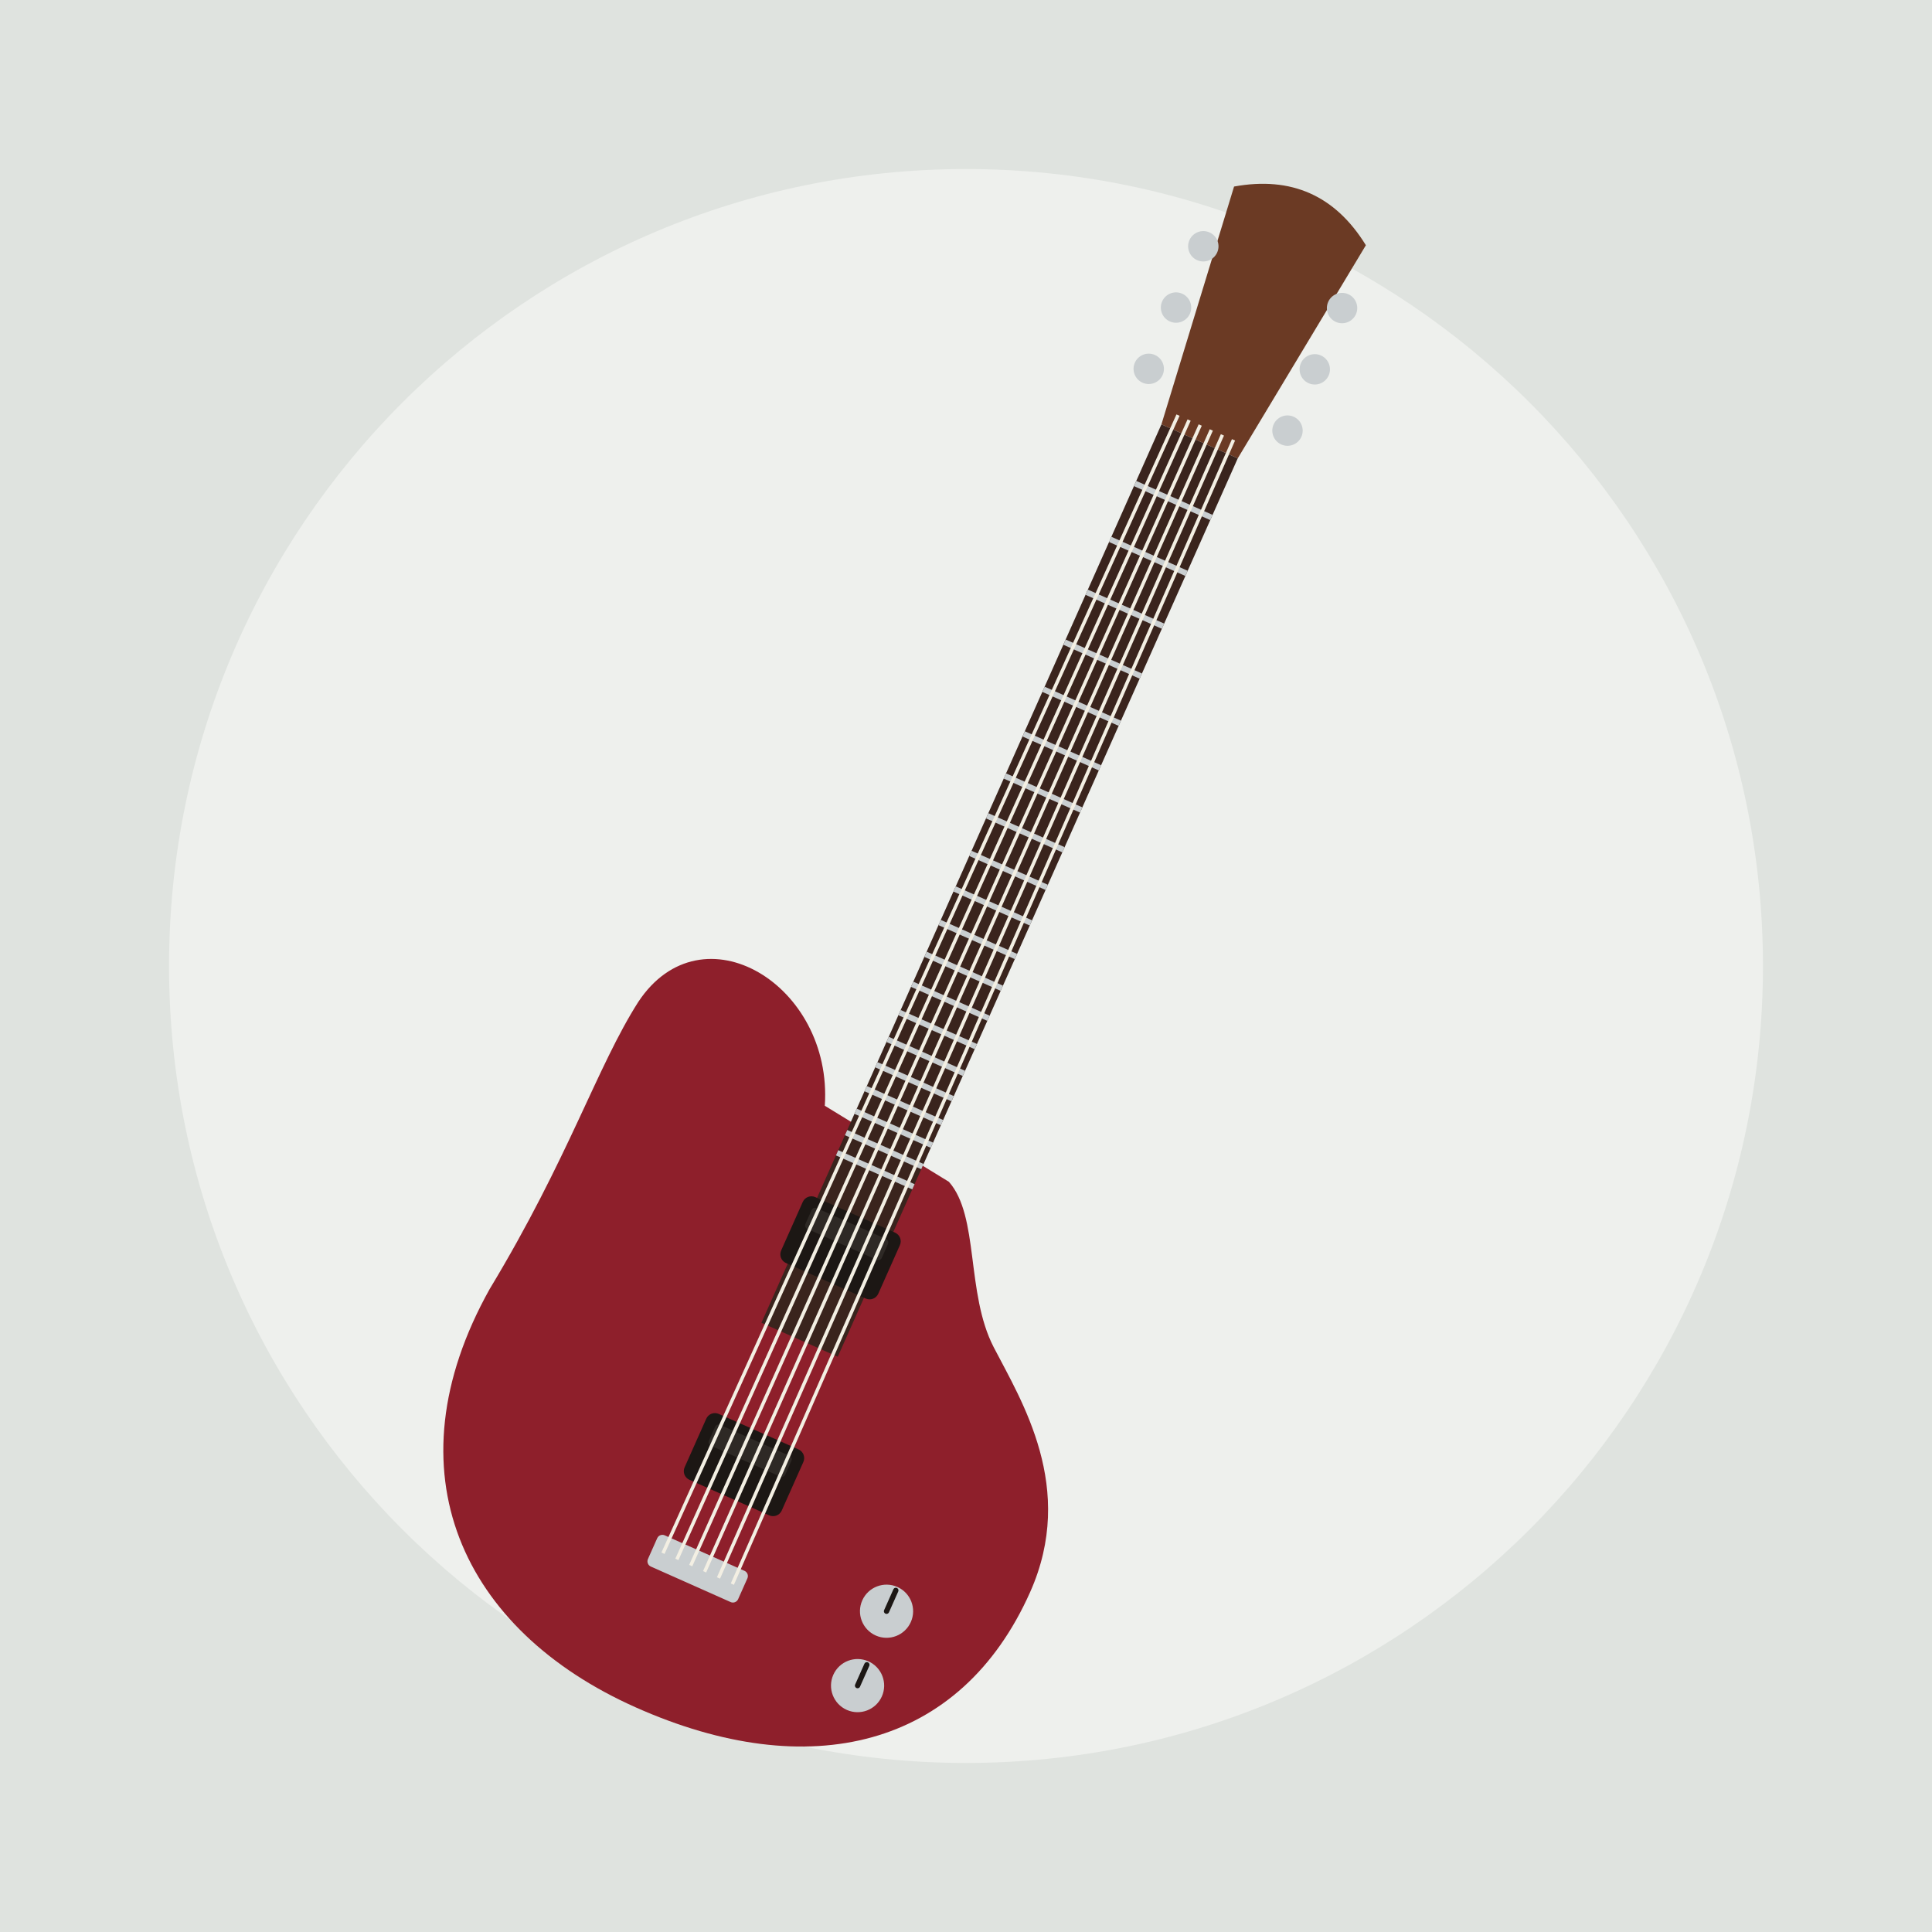
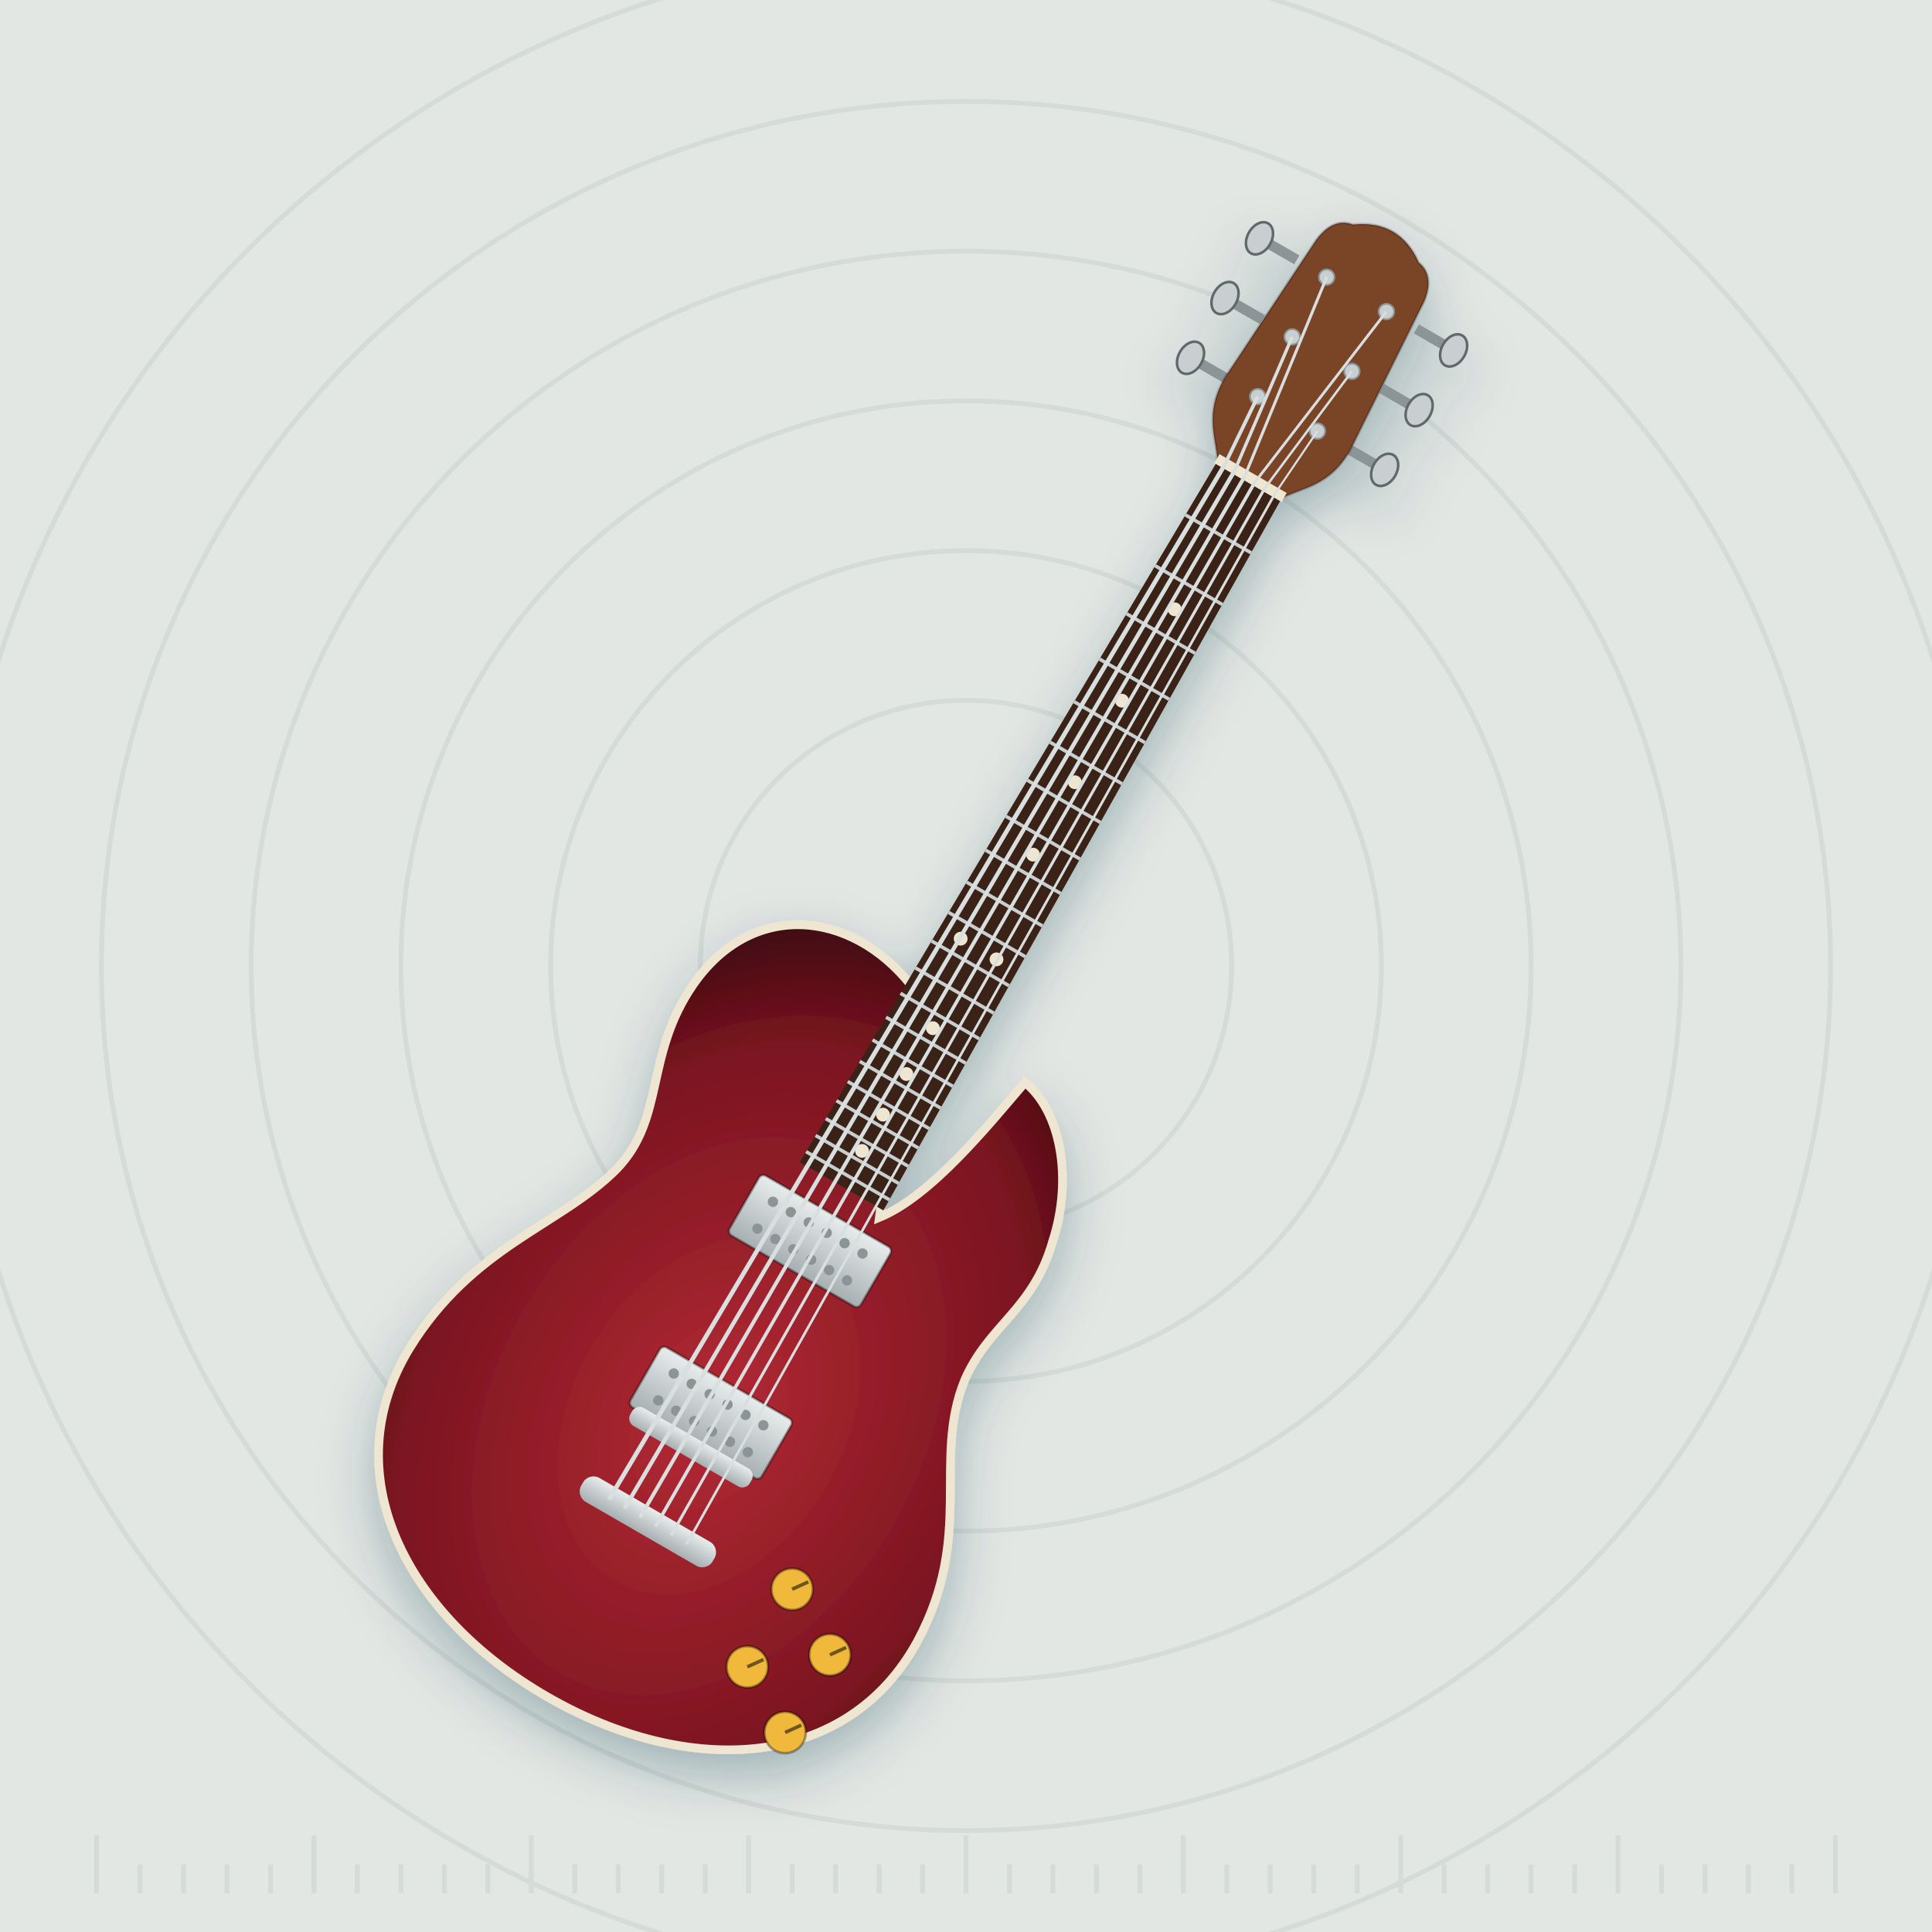
<svg xmlns="http://www.w3.org/2000/svg" viewBox="0 0 800 800">
-   <defs />
-   <rect x="0" y="0" width="800" height="800" fill="#dfe3df" rx="0" />
-   <circle cx="400" cy="400" r="330" fill="#eef0ed" />
-   <g transform="translate(400 400) rotate(24) scale(0.7861272) translate(0 217.5)">
-     <path d="M-38,-120 C-60,-180 -140,-190 -150,-130 C-156,-90 -150,-40 -160,40 C-170,150 -100,210 0,210 C100,210 165,160 165,70 C165,10 120,-20 95,-40 C70,-60 60,-100 38,-110 Z" fill="#8e1f2b" />
-     <path d="M-22,-520 L-38,-650 Q0,-676 38,-650 L22,-520 Z" fill="#6b3a24" />
-     <circle cx="-40" cy="-544" r="8" fill="#c9ced0" />
-     <circle cx="40" cy="-544" r="8" fill="#c9ced0" />
-     <circle cx="-40" cy="-579.333" r="8" fill="#c9ced0" />
-     <circle cx="40" cy="-579.333" r="8" fill="#c9ced0" />
-     <circle cx="-40" cy="-614.667" r="8" fill="#c9ced0" />
-     <circle cx="40" cy="-614.667" r="8" fill="#c9ced0" />
-     <rect x="-22" y="-520" width="44" height="518" fill="#3a241d" rx="0" />
-     <line x1="-22" y1="-485.9" x2="22" y2="-485.9" stroke="#c9ced0" stroke-width="3" />
-     <line x1="-22" y1="-453.675" x2="22" y2="-453.675" stroke="#c9ced0" stroke-width="3" />
-     <line x1="-22" y1="-423.223" x2="22" y2="-423.223" stroke="#c9ced0" stroke-width="3" />
-     <line x1="-22" y1="-394.446" x2="22" y2="-394.446" stroke="#c9ced0" stroke-width="3" />
-     <line x1="-22" y1="-367.252" x2="22" y2="-367.252" stroke="#c9ced0" stroke-width="3" />
-     <line x1="-22" y1="-341.553" x2="22" y2="-341.553" stroke="#c9ced0" stroke-width="3" />
-     <line x1="-22" y1="-317.267" x2="22" y2="-317.267" stroke="#c9ced0" stroke-width="3" />
-     <line x1="-22" y1="-294.318" x2="22" y2="-294.318" stroke="#c9ced0" stroke-width="3" />
-     <line x1="-22" y1="-272.63" x2="22" y2="-272.63" stroke="#c9ced0" stroke-width="3" />
-     <line x1="-22" y1="-252.135" x2="22" y2="-252.135" stroke="#c9ced0" stroke-width="3" />
-     <line x1="-22" y1="-232.768" x2="22" y2="-232.768" stroke="#c9ced0" stroke-width="3" />
-     <line x1="-22" y1="-214.466" x2="22" y2="-214.466" stroke="#c9ced0" stroke-width="3" />
-     <line x1="-22" y1="-197.17" x2="22" y2="-197.17" stroke="#c9ced0" stroke-width="3" />
-     <line x1="-22" y1="-180.826" x2="22" y2="-180.826" stroke="#c9ced0" stroke-width="3" />
-     <line x1="-22" y1="-165.38" x2="22" y2="-165.38" stroke="#c9ced0" stroke-width="3" />
-     <line x1="-22" y1="-150.784" x2="22" y2="-150.784" stroke="#c9ced0" stroke-width="3" />
-     <line x1="-22" y1="-136.991" x2="22" y2="-136.991" stroke="#c9ced0" stroke-width="3" />
-     <line x1="-22" y1="-123.957" x2="22" y2="-123.957" stroke="#c9ced0" stroke-width="3" />
-     <line x1="-22" y1="-111.639" x2="22" y2="-111.639" stroke="#c9ced0" stroke-width="3" />
-     <line x1="-22" y1="-99.999" x2="22" y2="-99.999" stroke="#c9ced0" stroke-width="3" />
-     <rect x="-28" y="-74" width="56" height="38" fill="#1c1714" rx="5" />
-     <rect x="-22" y="-69" width="44" height="12" fill="#2e2925" rx="2" />
-     <rect x="-28" y="51" width="56" height="38" fill="#1c1714" rx="5" />
-     <rect x="-22" y="56" width="44" height="12" fill="#2e2925" rx="2" />
-     <rect x="-26" y="121" width="52" height="18" fill="#c9ced0" rx="3" />
-     <line x1="-16" y1="-528" x2="-20" y2="130" stroke="#f3efe3" stroke-width="1.8" />
-     <line x1="-9.6" y1="-528" x2="-12" y2="130" stroke="#f3efe3" stroke-width="1.8" />
-     <line x1="-3.2" y1="-528" x2="-4" y2="130" stroke="#f3efe3" stroke-width="1.8" />
-     <line x1="3.2" y1="-528" x2="4" y2="130" stroke="#f3efe3" stroke-width="1.8" />
-     <line x1="9.6" y1="-528" x2="12" y2="130" stroke="#f3efe3" stroke-width="1.8" />
-     <line x1="16" y1="-528" x2="20" y2="130" stroke="#f3efe3" stroke-width="1.8" />
-     <circle cx="100" cy="110" r="14" fill="#c9ced0" />
-     <line x1="100" y1="110" x2="100" y2="98" stroke="#1c1714" stroke-width="2.8" stroke-linecap="round" />
-     <circle cx="102" cy="152" r="14" fill="#c9ced0" />
-     <line x1="102" y1="152" x2="102" y2="140" stroke="#1c1714" stroke-width="2.8" stroke-linecap="round" />
+   <defs>
+     <filter id="s" x="-15%" y="-15%" width="130%" height="130%">
+       <feDropShadow dx="0" dy="9" stdDeviation="11" flood-color="#10394A" flood-opacity=".3" />
+     </filter>
+     <radialGradient id="g0" cx="0.5" cy="0.6" r="0.65">
+       <stop offset="0" stop-color="#B32A34" />
+       <stop offset="0.75" stop-color="#7A1420" />
+       <stop offset="1" stop-color="#3E0910" />
+     </radialGradient>
+     <linearGradient id="g1" x1="0" y1="0" x2="0" y2="1">
+       <stop offset="0" stop-color="#E8ECEC" />
+       <stop offset="1" stop-color="#A6AFB1" />
+     </linearGradient>
+   </defs>
+   <rect x="0" y="0" width="800" height="800" fill="#E3E7E4" />
+   <circle cx="400" cy="400" r="110" fill="none" stroke="#D5DBD7" stroke-width="2" />
+   <circle cx="400" cy="400" r="172" fill="none" stroke="#D5DBD7" stroke-width="2" />
+   <circle cx="400" cy="400" r="234" fill="none" stroke="#D5DBD7" stroke-width="2" />
+   <circle cx="400" cy="400" r="296" fill="none" stroke="#D5DBD7" stroke-width="2" />
+   <circle cx="400" cy="400" r="358" fill="none" stroke="#D5DBD7" stroke-width="2" />
+   <circle cx="400" cy="400" r="420" fill="none" stroke="#D5DBD7" stroke-width="2" />
+   <line x1="40" y1="760" x2="40" y2="784" stroke="#D5DBD7" stroke-width="2" />
+   <line x1="58" y1="772" x2="58" y2="784" stroke="#D5DBD7" stroke-width="2" />
+   <line x1="76" y1="772" x2="76" y2="784" stroke="#D5DBD7" stroke-width="2" />
+   <line x1="94" y1="772" x2="94" y2="784" stroke="#D5DBD7" stroke-width="2" />
+   <line x1="112" y1="772" x2="112" y2="784" stroke="#D5DBD7" stroke-width="2" />
+   <line x1="130" y1="760" x2="130" y2="784" stroke="#D5DBD7" stroke-width="2" />
+   <line x1="148" y1="772" x2="148" y2="784" stroke="#D5DBD7" stroke-width="2" />
+   <line x1="166" y1="772" x2="166" y2="784" stroke="#D5DBD7" stroke-width="2" />
+   <line x1="184" y1="772" x2="184" y2="784" stroke="#D5DBD7" stroke-width="2" />
+   <line x1="202" y1="772" x2="202" y2="784" stroke="#D5DBD7" stroke-width="2" />
+   <line x1="220" y1="760" x2="220" y2="784" stroke="#D5DBD7" stroke-width="2" />
+   <line x1="238" y1="772" x2="238" y2="784" stroke="#D5DBD7" stroke-width="2" />
+   <line x1="256" y1="772" x2="256" y2="784" stroke="#D5DBD7" stroke-width="2" />
+   <line x1="274" y1="772" x2="274" y2="784" stroke="#D5DBD7" stroke-width="2" />
+   <line x1="292" y1="772" x2="292" y2="784" stroke="#D5DBD7" stroke-width="2" />
+   <line x1="310" y1="760" x2="310" y2="784" stroke="#D5DBD7" stroke-width="2" />
+   <line x1="328" y1="772" x2="328" y2="784" stroke="#D5DBD7" stroke-width="2" />
+   <line x1="346" y1="772" x2="346" y2="784" stroke="#D5DBD7" stroke-width="2" />
+   <line x1="364" y1="772" x2="364" y2="784" stroke="#D5DBD7" stroke-width="2" />
+   <line x1="382" y1="772" x2="382" y2="784" stroke="#D5DBD7" stroke-width="2" />
+   <line x1="400" y1="760" x2="400" y2="784" stroke="#D5DBD7" stroke-width="2" />
+   <line x1="418" y1="772" x2="418" y2="784" stroke="#D5DBD7" stroke-width="2" />
+   <line x1="436" y1="772" x2="436" y2="784" stroke="#D5DBD7" stroke-width="2" />
+   <line x1="454" y1="772" x2="454" y2="784" stroke="#D5DBD7" stroke-width="2" />
+   <line x1="472" y1="772" x2="472" y2="784" stroke="#D5DBD7" stroke-width="2" />
+   <line x1="490" y1="760" x2="490" y2="784" stroke="#D5DBD7" stroke-width="2" />
+   <line x1="508" y1="772" x2="508" y2="784" stroke="#D5DBD7" stroke-width="2" />
+   <line x1="526" y1="772" x2="526" y2="784" stroke="#D5DBD7" stroke-width="2" />
+   <line x1="544" y1="772" x2="544" y2="784" stroke="#D5DBD7" stroke-width="2" />
+   <line x1="562" y1="772" x2="562" y2="784" stroke="#D5DBD7" stroke-width="2" />
+   <line x1="580" y1="760" x2="580" y2="784" stroke="#D5DBD7" stroke-width="2" />
+   <line x1="598" y1="772" x2="598" y2="784" stroke="#D5DBD7" stroke-width="2" />
+   <line x1="616" y1="772" x2="616" y2="784" stroke="#D5DBD7" stroke-width="2" />
+   <line x1="634" y1="772" x2="634" y2="784" stroke="#D5DBD7" stroke-width="2" />
+   <line x1="652" y1="772" x2="652" y2="784" stroke="#D5DBD7" stroke-width="2" />
+   <line x1="670" y1="760" x2="670" y2="784" stroke="#D5DBD7" stroke-width="2" />
+   <line x1="688" y1="772" x2="688" y2="784" stroke="#D5DBD7" stroke-width="2" />
+   <line x1="706" y1="772" x2="706" y2="784" stroke="#D5DBD7" stroke-width="2" />
+   <line x1="724" y1="772" x2="724" y2="784" stroke="#D5DBD7" stroke-width="2" />
+   <line x1="742" y1="772" x2="742" y2="784" stroke="#D5DBD7" stroke-width="2" />
+   <line x1="760" y1="760" x2="760" y2="784" stroke="#D5DBD7" stroke-width="2" />
+   <g filter="url(#s)">
+     <g transform="translate(400 402) rotate(30) scale(0.714) translate(0 -29)">
+       <rect x="-58" y="-347" width="18" height="6" fill="#8B9496" />
+       <ellipse cx="-65" cy="-344" rx="7" ry="10" fill="#C9CFD0" stroke="#5F686A" stroke-width="1.5" />
+       <rect x="-58" y="-387" width="18" height="6" fill="#8B9496" />
+       <ellipse cx="-65" cy="-384" rx="7" ry="10" fill="#C9CFD0" stroke="#5F686A" stroke-width="1.5" />
+       <rect x="-58" y="-427" width="18" height="6" fill="#8B9496" />
+       <ellipse cx="-65" cy="-424" rx="7" ry="10" fill="#C9CFD0" stroke="#5F686A" stroke-width="1.5" />
+       <rect x="40" y="-427" width="18" height="6" fill="#8B9496" />
+       <ellipse cx="65" cy="-424" rx="7" ry="10" fill="#C9CFD0" stroke="#5F686A" stroke-width="1.5" />
+       <rect x="40" y="-387" width="18" height="6" fill="#8B9496" />
+       <ellipse cx="65" cy="-384" rx="7" ry="10" fill="#C9CFD0" stroke="#5F686A" stroke-width="1.5" />
+       <rect x="40" y="-347" width="18" height="6" fill="#8B9496" />
+       <ellipse cx="65" cy="-344" rx="7" ry="10" fill="#C9CFD0" stroke="#5F686A" stroke-width="1.5" />
+       <path d="M -21.5 -300 C -29.5 -312 -42 -320 -42 -344 L -36 -440 Q -34 -456 -22 -458 Q 0 -474 22 -458 Q 34 -456 36 -440 L 42 -344 C 42 -320 29.5 -312 21.5 -300 Z" fill="#7A4426" stroke="#0003" stroke-width="1.5" />
+       <circle cx="-20" cy="-344" r="4.5" fill="#C9CFD0" stroke="#8B9496" stroke-width="1" />
+       <circle cx="-20" cy="-384" r="4.5" fill="#C9CFD0" stroke="#8B9496" stroke-width="1" />
+       <circle cx="-20" cy="-424" r="4.5" fill="#C9CFD0" stroke="#8B9496" stroke-width="1" />
+       <circle cx="20" cy="-424" r="4.5" fill="#C9CFD0" stroke="#8B9496" stroke-width="1" />
+       <circle cx="20" cy="-384" r="4.5" fill="#C9CFD0" stroke="#8B9496" stroke-width="1" />
+       <circle cx="20" cy="-344" r="4.5" fill="#C9CFD0" stroke="#8B9496" stroke-width="1" />
+       <path d="M -24 52 C -75 32 -128 55 -133 115 C -137 165 -108 190 -118 230 C -130 275 -168 310 -170 380 C -172 465 -95 515 0 515 C 95 515 172 465 170 380 C 168 310 125 285 118 235 C 114 200 132 180 122 140 C 114 102 88 72 62 68 C 56 100 48 152 28 178 Z" fill="url(#g0)" stroke="#EFE6D2" stroke-width="5" />
+       <rect x="-21.5" y="-300" width="43" height="473.4" fill="#7A4426" />
+       <path d="M -21.5 -300 L 21.5 -300 L 28 173.3 L -28 173.3 Z" fill="#3B2318" />
+       <line x1="-22" y1="-263.6" x2="22" y2="-263.6" stroke="#C9CFD0" stroke-width="2" />
+       <line x1="-22.5" y1="-229.3" x2="22.5" y2="-229.3" stroke="#C9CFD0" stroke-width="2" />
+       <line x1="-22.9" y1="-196.9" x2="22.9" y2="-196.9" stroke="#C9CFD0" stroke-width="2" />
+       <line x1="-23.3" y1="-166.3" x2="23.3" y2="-166.3" stroke="#C9CFD0" stroke-width="2" />
+       <line x1="-23.7" y1="-137.5" x2="23.7" y2="-137.5" stroke="#C9CFD0" stroke-width="2" />
+       <line x1="-24.1" y1="-110.2" x2="24.1" y2="-110.2" stroke="#C9CFD0" stroke-width="2" />
+       <line x1="-24.5" y1="-84.5" x2="24.5" y2="-84.5" stroke="#C9CFD0" stroke-width="2" />
+       <line x1="-24.8" y1="-60.2" x2="24.8" y2="-60.2" stroke="#C9CFD0" stroke-width="2" />
+       <line x1="-25.1" y1="-37.3" x2="25.1" y2="-37.3" stroke="#C9CFD0" stroke-width="2" />
+       <line x1="-25.4" y1="-15.7" x2="25.4" y2="-15.7" stroke="#C9CFD0" stroke-width="2" />
+       <line x1="-25.7" y1="4.7" x2="25.7" y2="4.7" stroke="#C9CFD0" stroke-width="2" />
+       <line x1="-25.9" y1="24" x2="25.9" y2="24" stroke="#C9CFD0" stroke-width="2" />
+       <line x1="-26.2" y1="42.2" x2="26.2" y2="42.2" stroke="#C9CFD0" stroke-width="2" />
+       <line x1="-26.4" y1="59.3" x2="26.4" y2="59.3" stroke="#C9CFD0" stroke-width="2" />
+       <line x1="-26.7" y1="75.5" x2="26.7" y2="75.5" stroke="#C9CFD0" stroke-width="2" />
+       <line x1="-26.9" y1="90.8" x2="26.9" y2="90.8" stroke="#C9CFD0" stroke-width="2" />
+       <line x1="-27.1" y1="105.3" x2="27.1" y2="105.3" stroke="#C9CFD0" stroke-width="2" />
+       <line x1="-27.3" y1="118.9" x2="27.3" y2="118.9" stroke="#C9CFD0" stroke-width="2" />
+       <line x1="-27.4" y1="131.8" x2="27.4" y2="131.8" stroke="#C9CFD0" stroke-width="2" />
+       <line x1="-27.6" y1="143.9" x2="27.6" y2="143.9" stroke="#C9CFD0" stroke-width="2" />
+       <line x1="-27.8" y1="155.3" x2="27.8" y2="155.3" stroke="#C9CFD0" stroke-width="2" />
+       <line x1="-27.9" y1="166.2" x2="27.9" y2="166.2" stroke="#C9CFD0" stroke-width="2" />
+       <circle cx="0" cy="-213.1" r="4" fill="#EFE6D2" />
+       <circle cx="0" cy="-151.9" r="4" fill="#EFE6D2" />
+       <circle cx="0" cy="-97.3" r="4" fill="#EFE6D2" />
+       <circle cx="0" cy="-48.8" r="4" fill="#EFE6D2" />
+       <circle cx="-12" cy="14.4" r="4" fill="#EFE6D2" />
+       <circle cx="12" cy="14.4" r="4" fill="#EFE6D2" />
+       <circle cx="0" cy="67.4" r="4" fill="#EFE6D2" />
+       <circle cx="0" cy="98.1" r="4" fill="#EFE6D2" />
+       <circle cx="0" cy="125.3" r="4" fill="#EFE6D2" />
+       <circle cx="0" cy="149.6" r="4" fill="#EFE6D2" />
+       <rect x="-22.5" y="-304" width="45" height="6" fill="#EFE6D2" />
+       <rect x="-44" y="190" width="88" height="40" fill="url(#g1)" rx="3" stroke="#0005" stroke-width="1.5" />
+       <circle cx="-30" cy="201" r="3" fill="#8B9496" />,<circle cx="-18" cy="201" r="3" fill="#8B9496" />,<circle cx="-6" cy="201" r="3" fill="#8B9496" />,<circle cx="6" cy="201" r="3" fill="#8B9496" />,<circle cx="18" cy="201" r="3" fill="#8B9496" />,<circle cx="30" cy="201" r="3" fill="#8B9496" />
+       <circle cx="-30" cy="219" r="3" fill="#8B9496" />,<circle cx="-18" cy="219" r="3" fill="#8B9496" />,<circle cx="-6" cy="219" r="3" fill="#8B9496" />,<circle cx="6" cy="219" r="3" fill="#8B9496" />,<circle cx="18" cy="219" r="3" fill="#8B9496" />,<circle cx="30" cy="219" r="3" fill="#8B9496" />
+       <rect x="-44" y="305" width="88" height="40" fill="url(#g1)" rx="3" stroke="#0005" stroke-width="1.5" />
+       <circle cx="-30" cy="316" r="3" fill="#8B9496" />,<circle cx="-18" cy="316" r="3" fill="#8B9496" />,<circle cx="-6" cy="316" r="3" fill="#8B9496" />,<circle cx="6" cy="316" r="3" fill="#8B9496" />,<circle cx="18" cy="316" r="3" fill="#8B9496" />,<circle cx="30" cy="316" r="3" fill="#8B9496" />
+       <circle cx="-30" cy="334" r="3" fill="#8B9496" />,<circle cx="-18" cy="334" r="3" fill="#8B9496" />,<circle cx="-6" cy="334" r="3" fill="#8B9496" />,<circle cx="6" cy="334" r="3" fill="#8B9496" />,<circle cx="18" cy="334" r="3" fill="#8B9496" />,<circle cx="30" cy="334" r="3" fill="#8B9496" />
+       <rect x="-40" y="342" width="80" height="12" fill="url(#g1)" rx="5" />
+       <rect x="-44" y="390" width="88" height="16" fill="url(#g1)" rx="7" />
+       <line x1="-26" y1="398" x2="-16.8" y2="-300" stroke="#D9DEDE" stroke-width="2.6" />
+       <line x1="-16.8" y1="-300" x2="-20" y2="-344" stroke="#D9DEDE" stroke-width="2.1" />
+       <line x1="-15.6" y1="398" x2="-10.1" y2="-300" stroke="#D9DEDE" stroke-width="2.4" />
+       <line x1="-10.1" y1="-300" x2="-20" y2="-384" stroke="#D9DEDE" stroke-width="1.9" />
+       <line x1="-5.2" y1="398" x2="-3.4" y2="-300" stroke="#D9DEDE" stroke-width="2.2" />
+       <line x1="-3.4" y1="-300" x2="-20" y2="-424" stroke="#D9DEDE" stroke-width="1.7" />
+       <line x1="5.2" y1="398" x2="3.4" y2="-300" stroke="#D9DEDE" stroke-width="2" />
+       <line x1="3.4" y1="-300" x2="20" y2="-424" stroke="#D9DEDE" stroke-width="1.6" />
+       <line x1="15.6" y1="398" x2="10.1" y2="-300" stroke="#D9DEDE" stroke-width="1.7" />
+       <line x1="10.1" y1="-300" x2="20" y2="-384" stroke="#D9DEDE" stroke-width="1.4" />
+       <line x1="26" y1="398" x2="16.8" y2="-300" stroke="#D9DEDE" stroke-width="1.5" />
+       <line x1="16.8" y1="-300" x2="20" y2="-344" stroke="#D9DEDE" stroke-width="1.2" />
+       <circle cx="92" cy="390" r="12" fill="#F0B93A" stroke="#0005" stroke-width="1.5" />
+       <line x1="92" y1="390" x2="98" y2="381.6" stroke="#0008" stroke-width="2" />
+       <circle cx="92" cy="442" r="12" fill="#F0B93A" stroke="#0005" stroke-width="1.5" />
+       <line x1="92" y1="442" x2="98" y2="433.6" stroke="#0008" stroke-width="2" />
+       <circle cx="130" cy="412" r="12" fill="#F0B93A" stroke="#0005" stroke-width="1.5" />
+       <line x1="130" y1="412" x2="136" y2="403.6" stroke="#0008" stroke-width="2" />
+       <circle cx="130" cy="464" r="12" fill="#F0B93A" stroke="#0005" stroke-width="1.5" />
+       <line x1="130" y1="464" x2="136" y2="455.6" stroke="#0008" stroke-width="2" />
+     </g>
  </g>
</svg>
